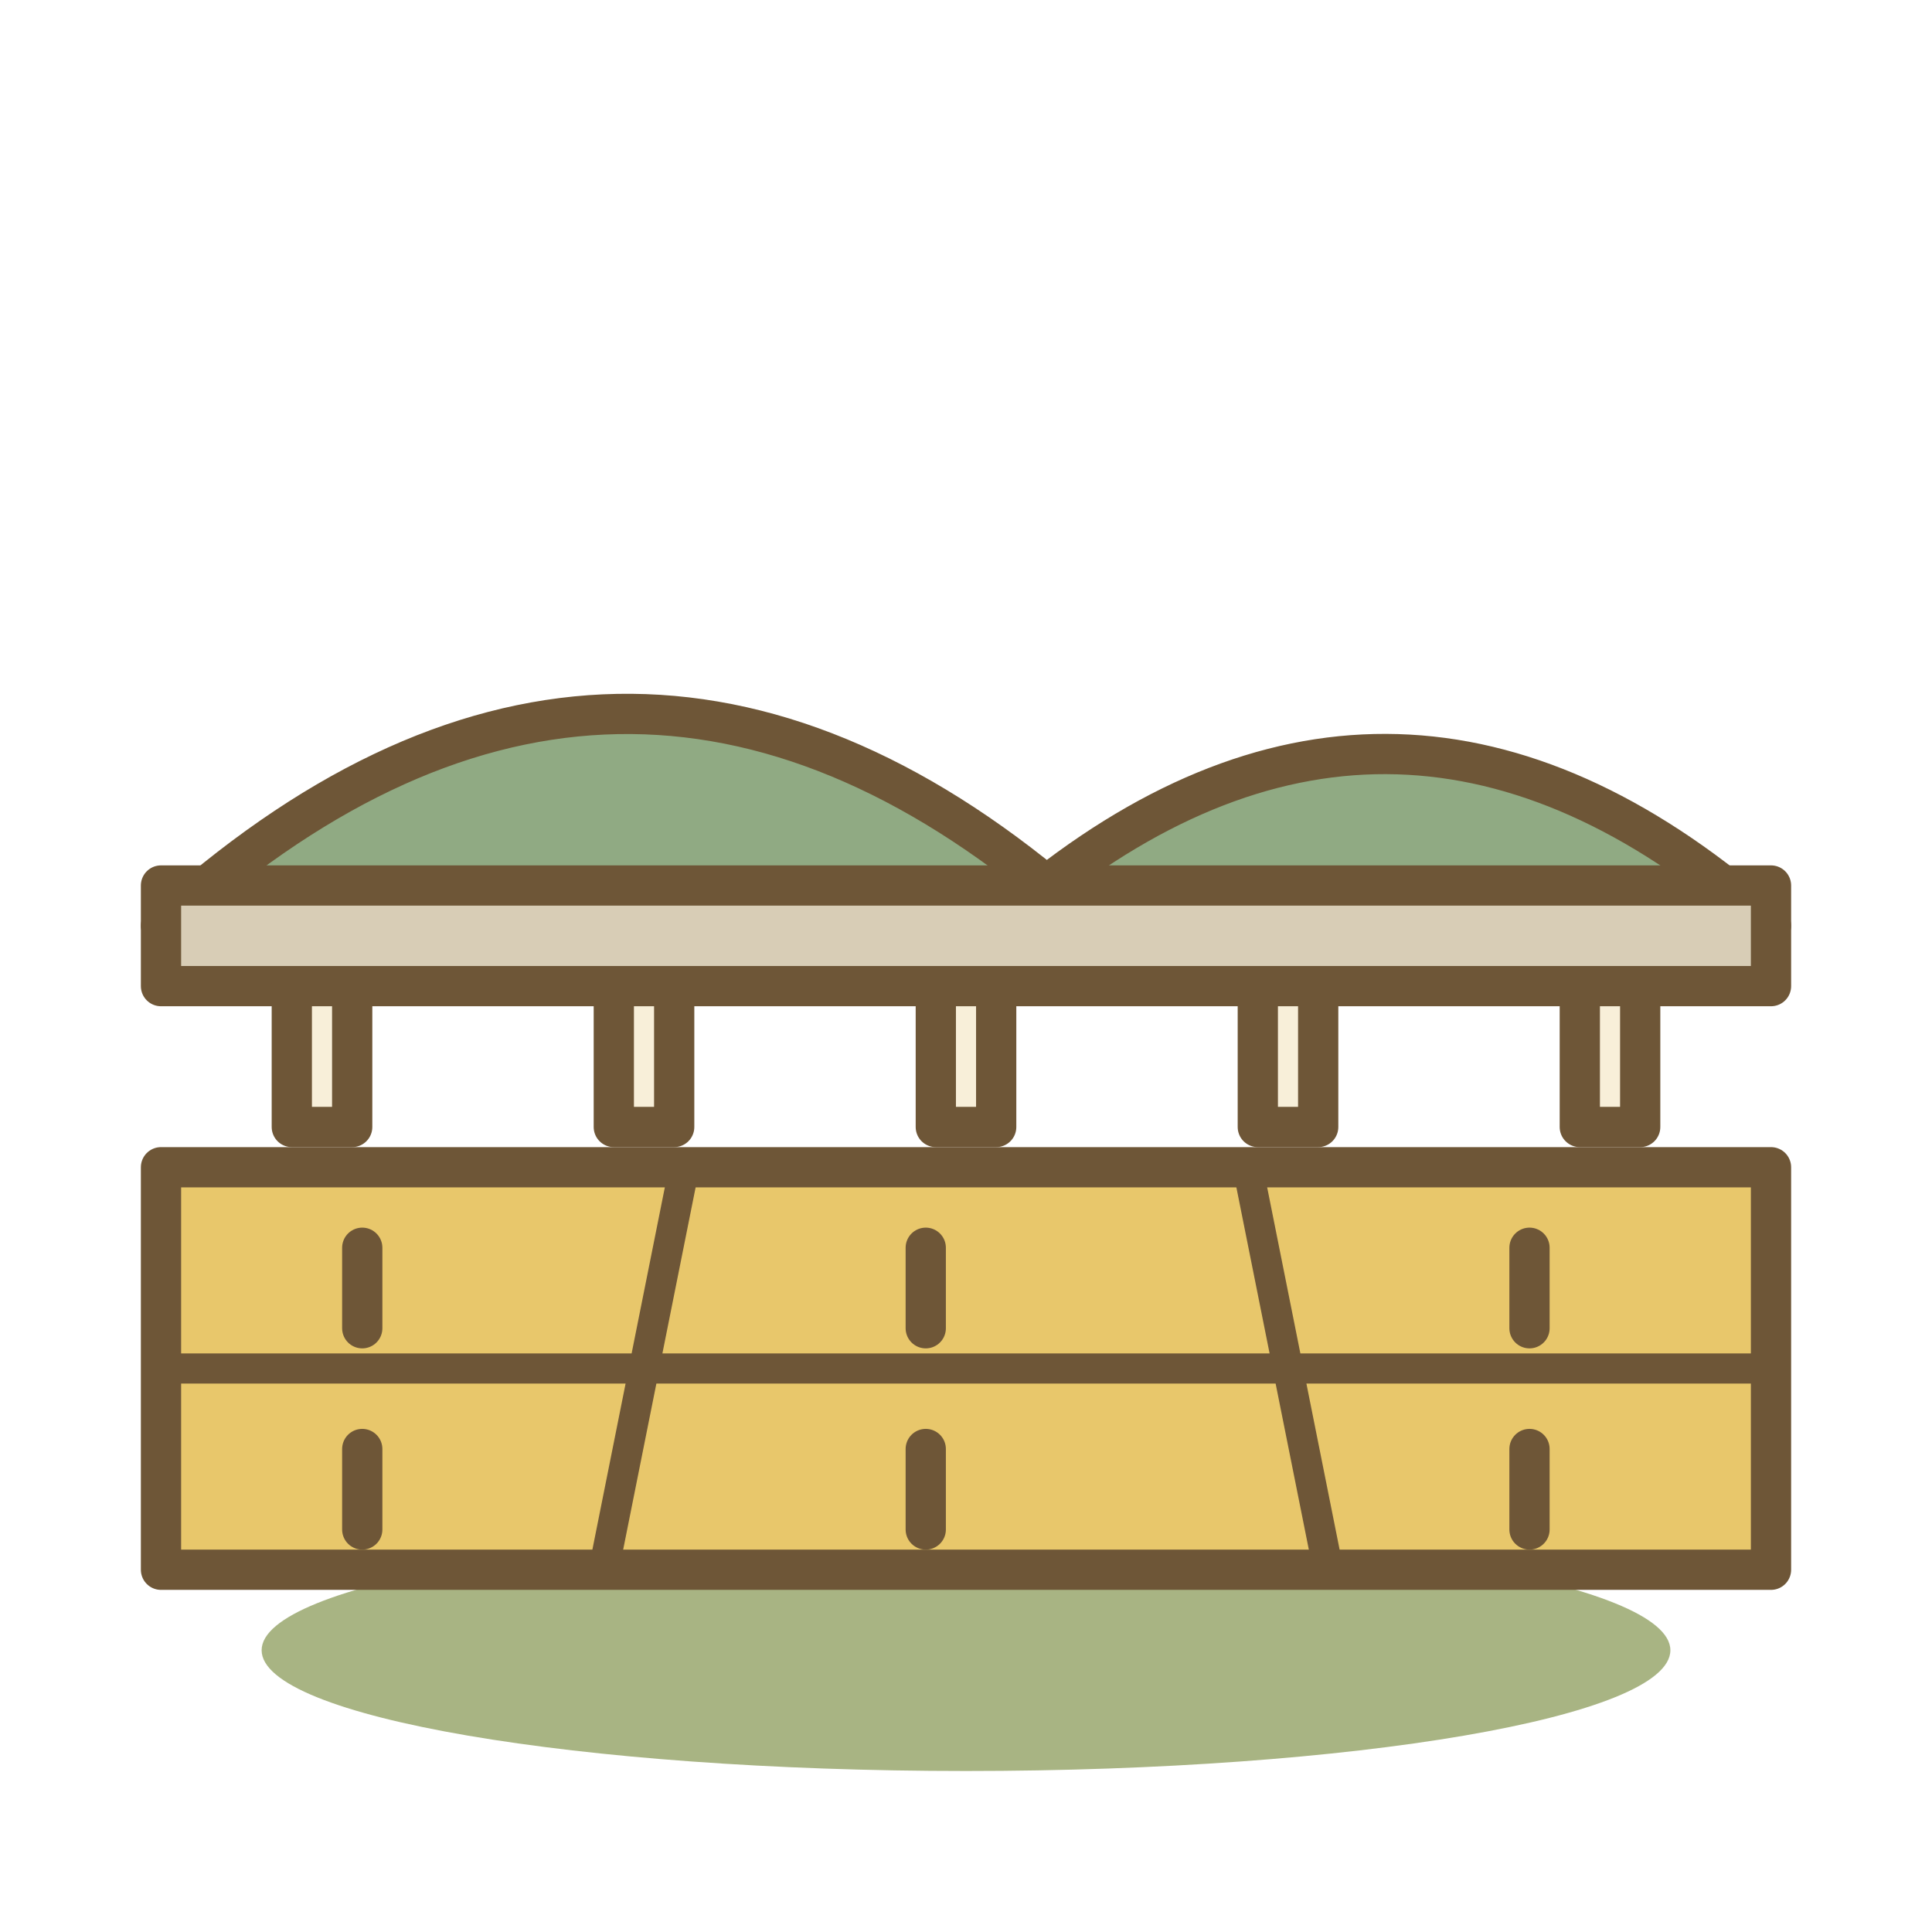
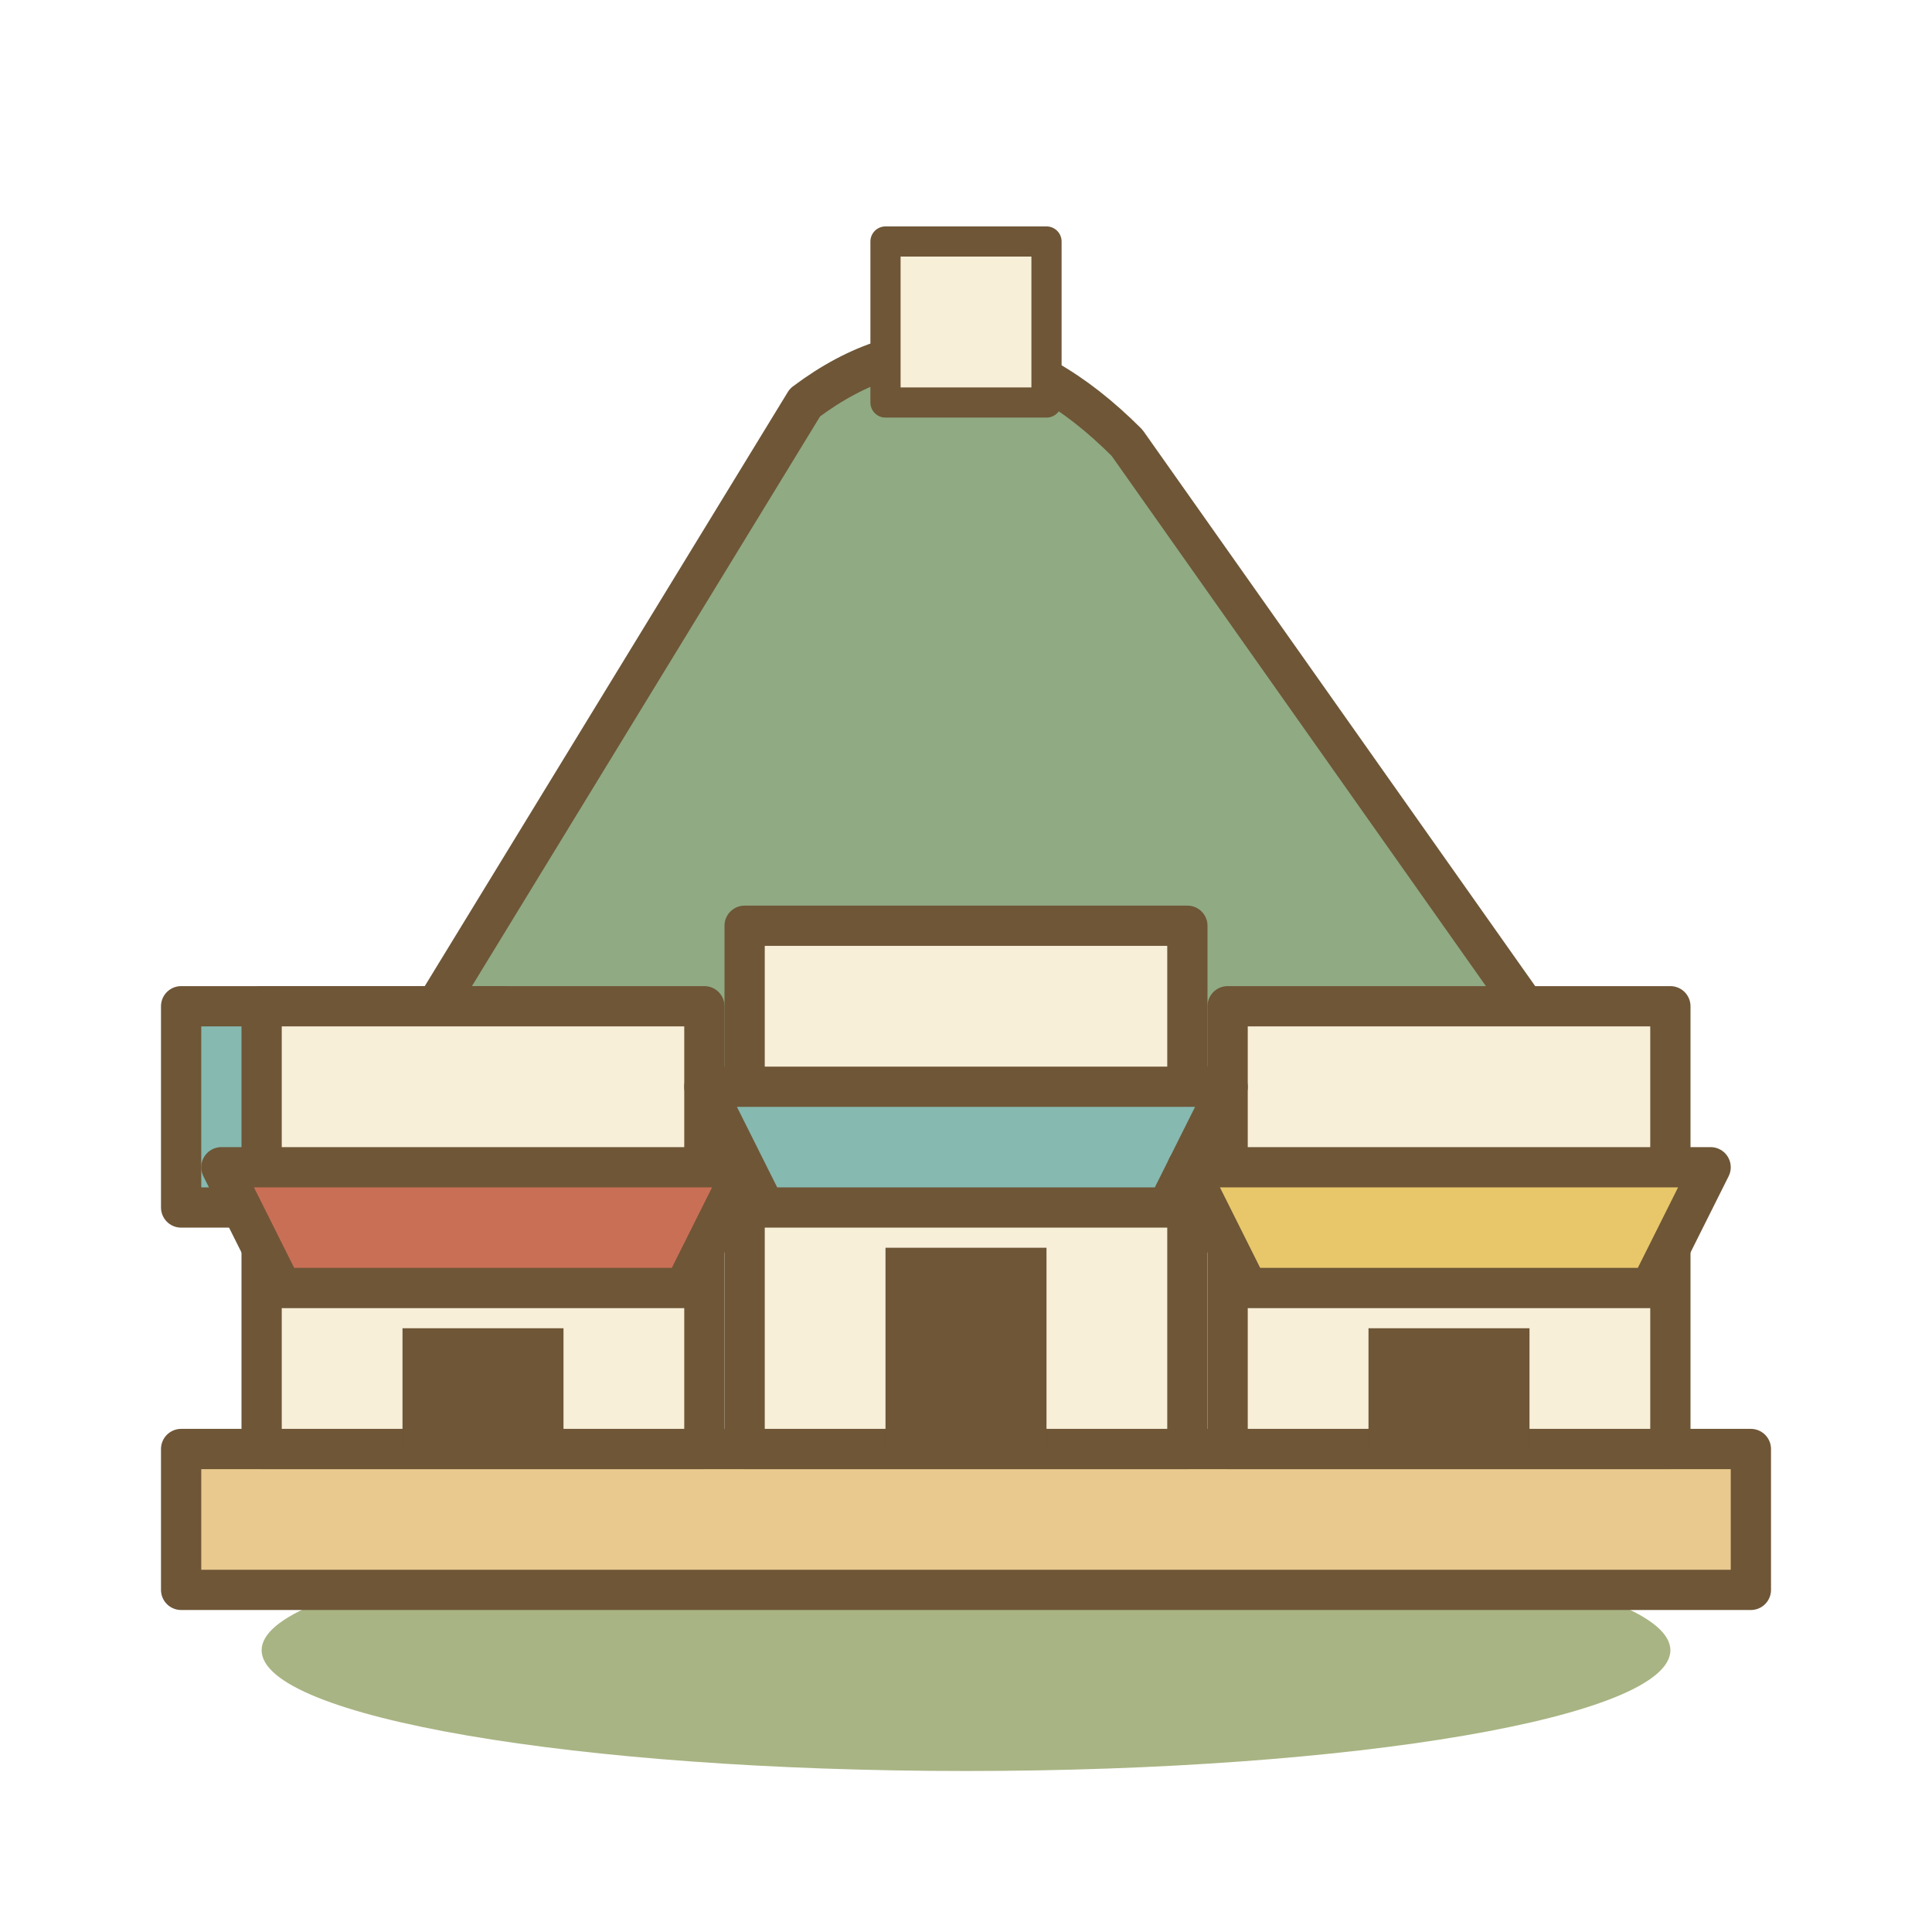
<svg xmlns="http://www.w3.org/2000/svg" width="96" height="96" viewBox="0 0 96 96">
  <g stroke-linecap="round" stroke-linejoin="round">
    <ellipse cx="48" cy="82" rx="35" ry="6" fill="#A8B483" />
-     <path d="M8 46Q30 26 52 44Q70 30 88 46Z" fill="#90AA83" stroke="#6E5637" stroke-width="2" />
-     <rect x="8" y="44" width="80" height="5" fill="#D8CDB6" stroke="#6E5637" stroke-width="2" />
-     <path d="M14.5 49L17.5 49L17.5 56L14.5 56ZM30.5 49L33.5 49L33.5 56L30.5 56ZM46.5 49L49.5 49L49.5 56L46.5 56ZM62.5 49L65.5 49L65.5 56L62.5 56ZM78.5 49L81.5 49L81.5 56L78.5 56Z" fill="#F8EFD9" stroke="#6E5637" stroke-width="2" />
-     <path d="M8 58L88 58L88 78L8 78Z" fill="#E8C76B" stroke="#6E5637" stroke-width="2" />
-     <path d="M8 68L88 68M34 58L30 78M62 58L66 78" fill="none" stroke="#6E5637" stroke-width="1.5" />
-     <path d="M18 62L18 66M46 62L46 66M76 62L76 66M18 72L18 76M46 72L46 76M76 72L76 76" fill="none" stroke="#6E5637" stroke-width="2" />
+     <path fill="#90AA83" stroke="#6E5637" stroke-width="2" d="M18 56L40 20Q48 14 56 22L80 56Z" />
+     <rect fill="#F8EFD9" stroke="#6E5637" stroke-width="1.5" x="44" y="12" width="8" height="8" />
+     <rect fill="#86B9B0" stroke="#6E5637" stroke-width="2" x="9" y="50" width="16" height="10" />
+     <rect fill="#E9C98D" stroke="#6E5637" stroke-width="2" x="9" y="72" width="78" height="7" />
+     <rect fill="#F8EFD9" stroke="#6E5637" stroke-width="2" x="13" y="50" width="22" height="22" />
+     <rect fill="#F8EFD9" stroke="#6E5637" stroke-width="2" x="37" y="46" width="22" height="26" />
+     <rect fill="#F8EFD9" stroke="#6E5637" stroke-width="2" x="61" y="50" width="22" height="22" />
+     <path fill="#C96F55" stroke="#6E5637" stroke-width="2" d="M11 58H37L34 64H14Z" />
+     <path fill="#86B9B0" stroke="#6E5637" stroke-width="2" d="M35 54H61L58 60H38Z" />
+     <path fill="#E8C76B" stroke="#6E5637" stroke-width="2" d="M59 58H85L82 64H62Z" />
+     <rect fill="#6E5637" x="20" y="66" width="8" height="6" />
+     <rect fill="#6E5637" x="44" y="62" width="8" height="10" />
+     <rect fill="#6E5637" x="68" y="66" width="8" height="6" />
  </g>
</svg>
